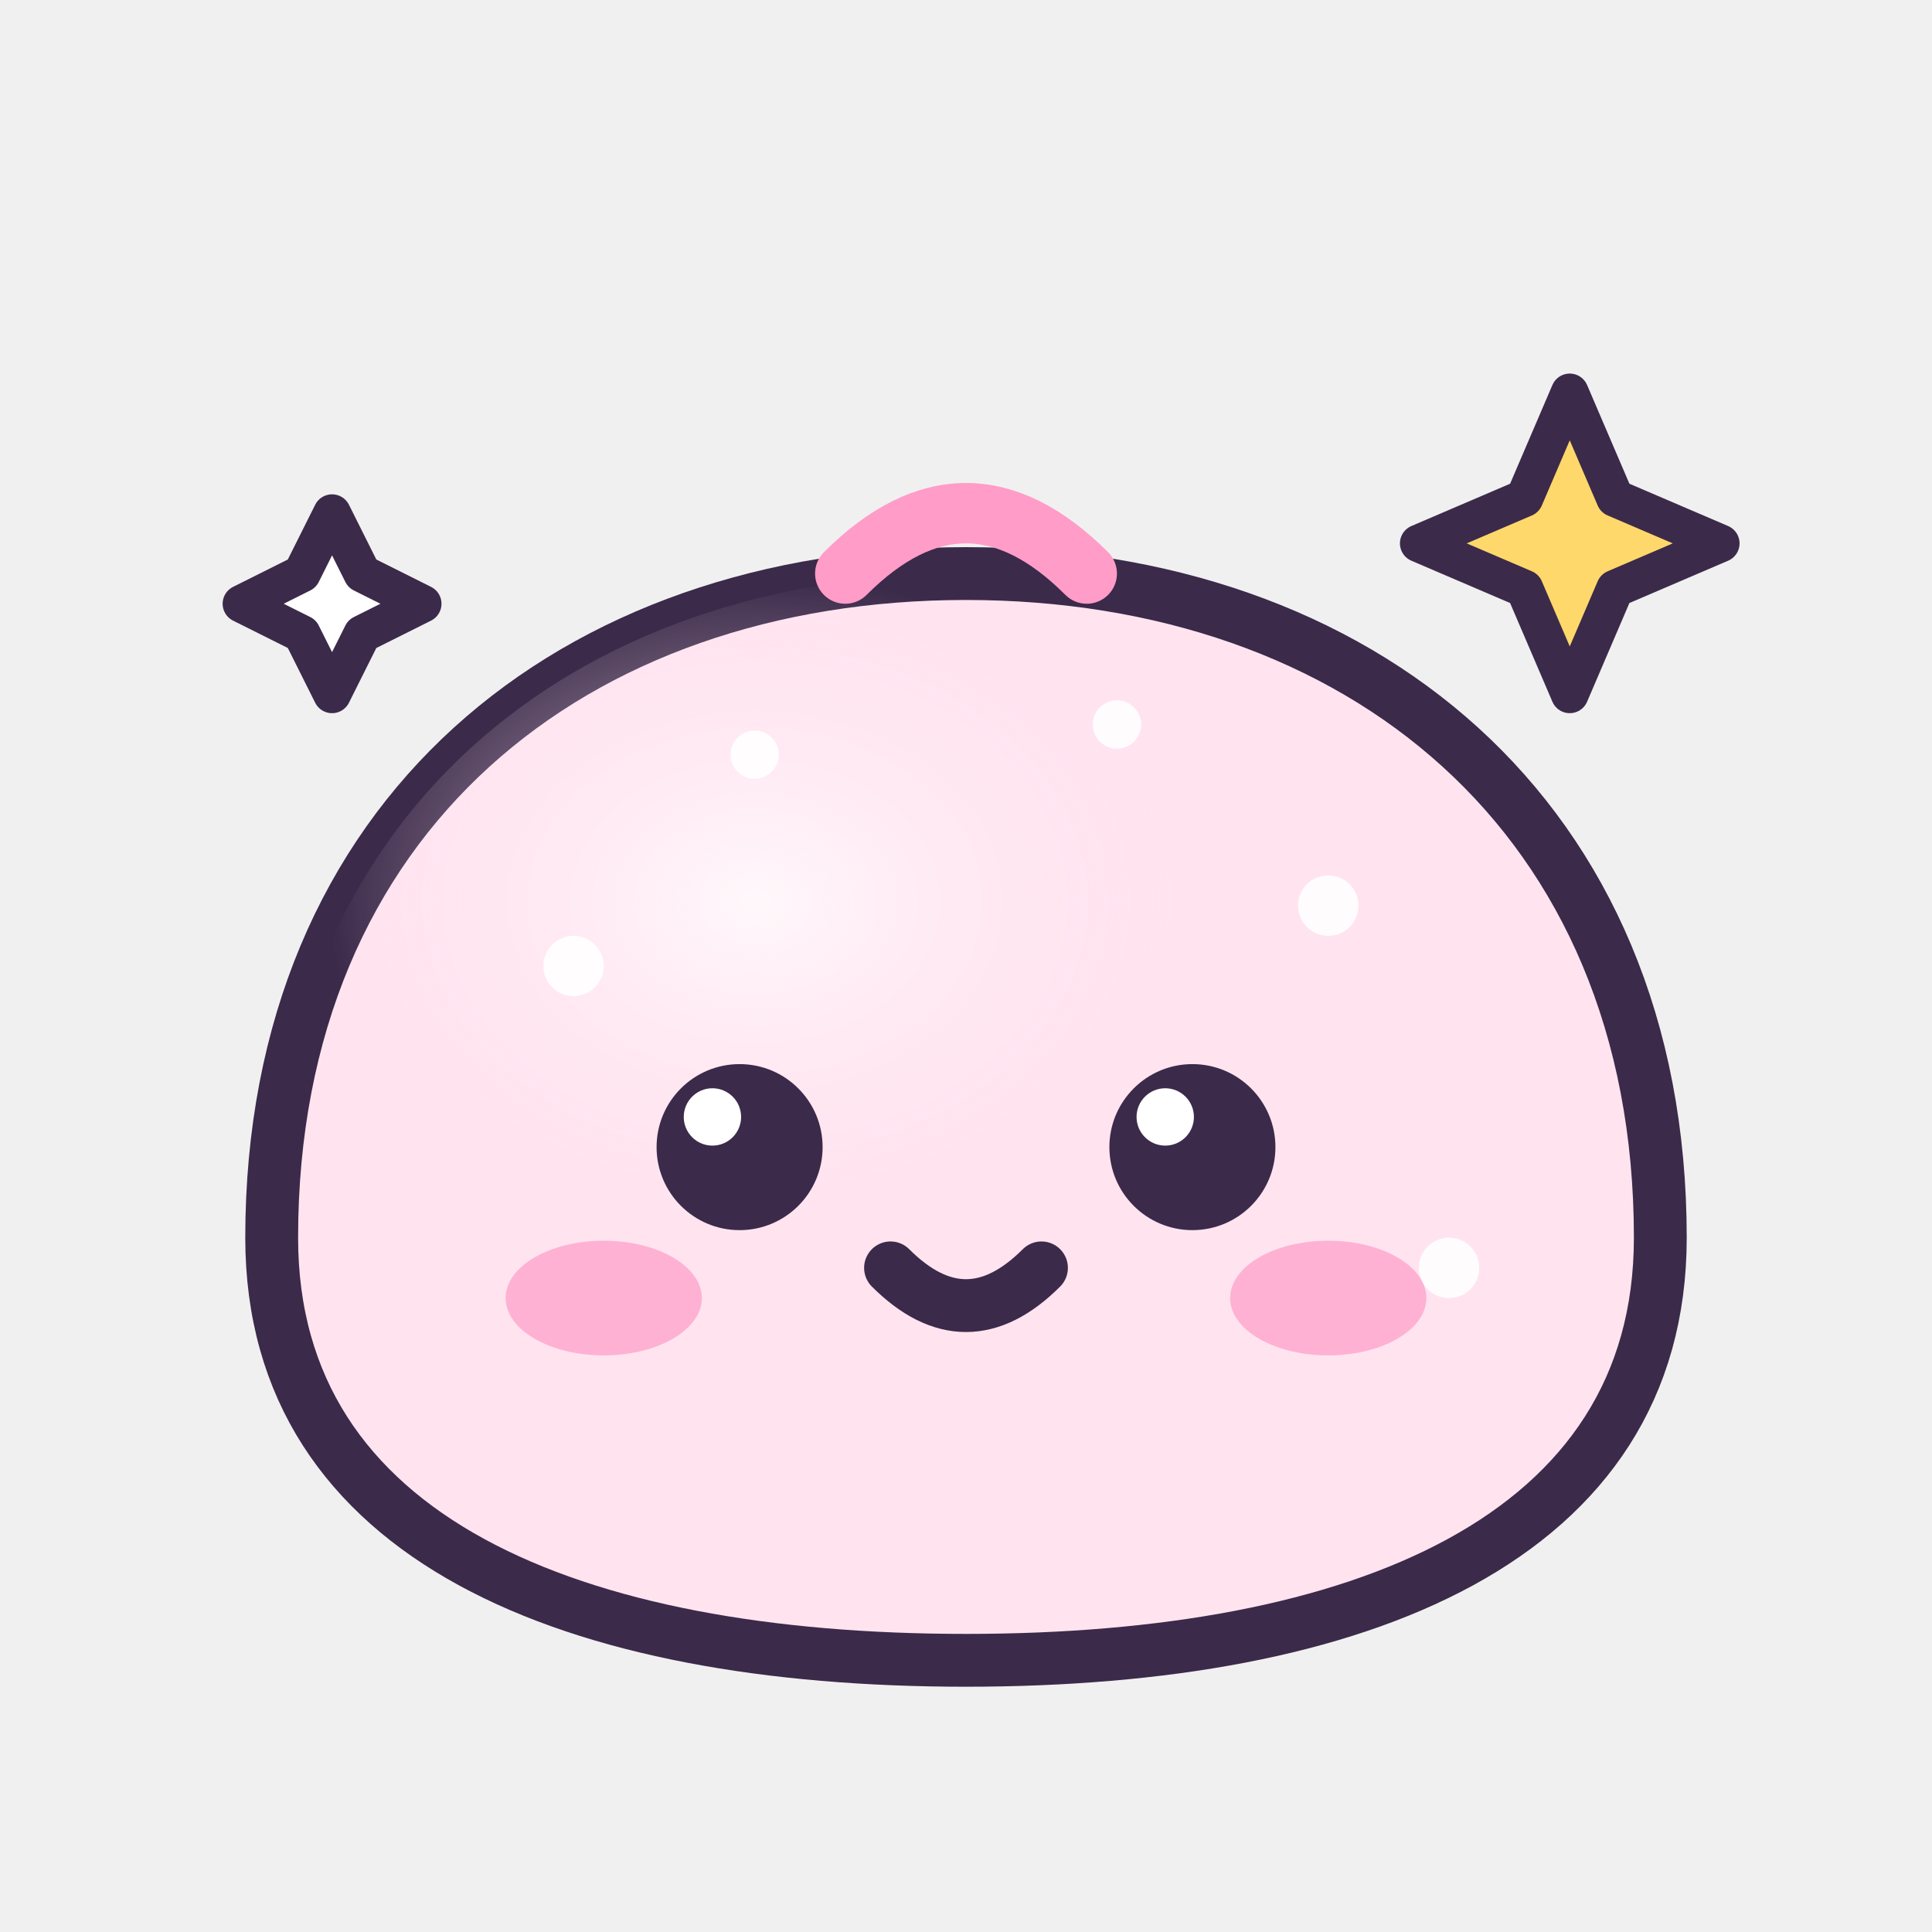
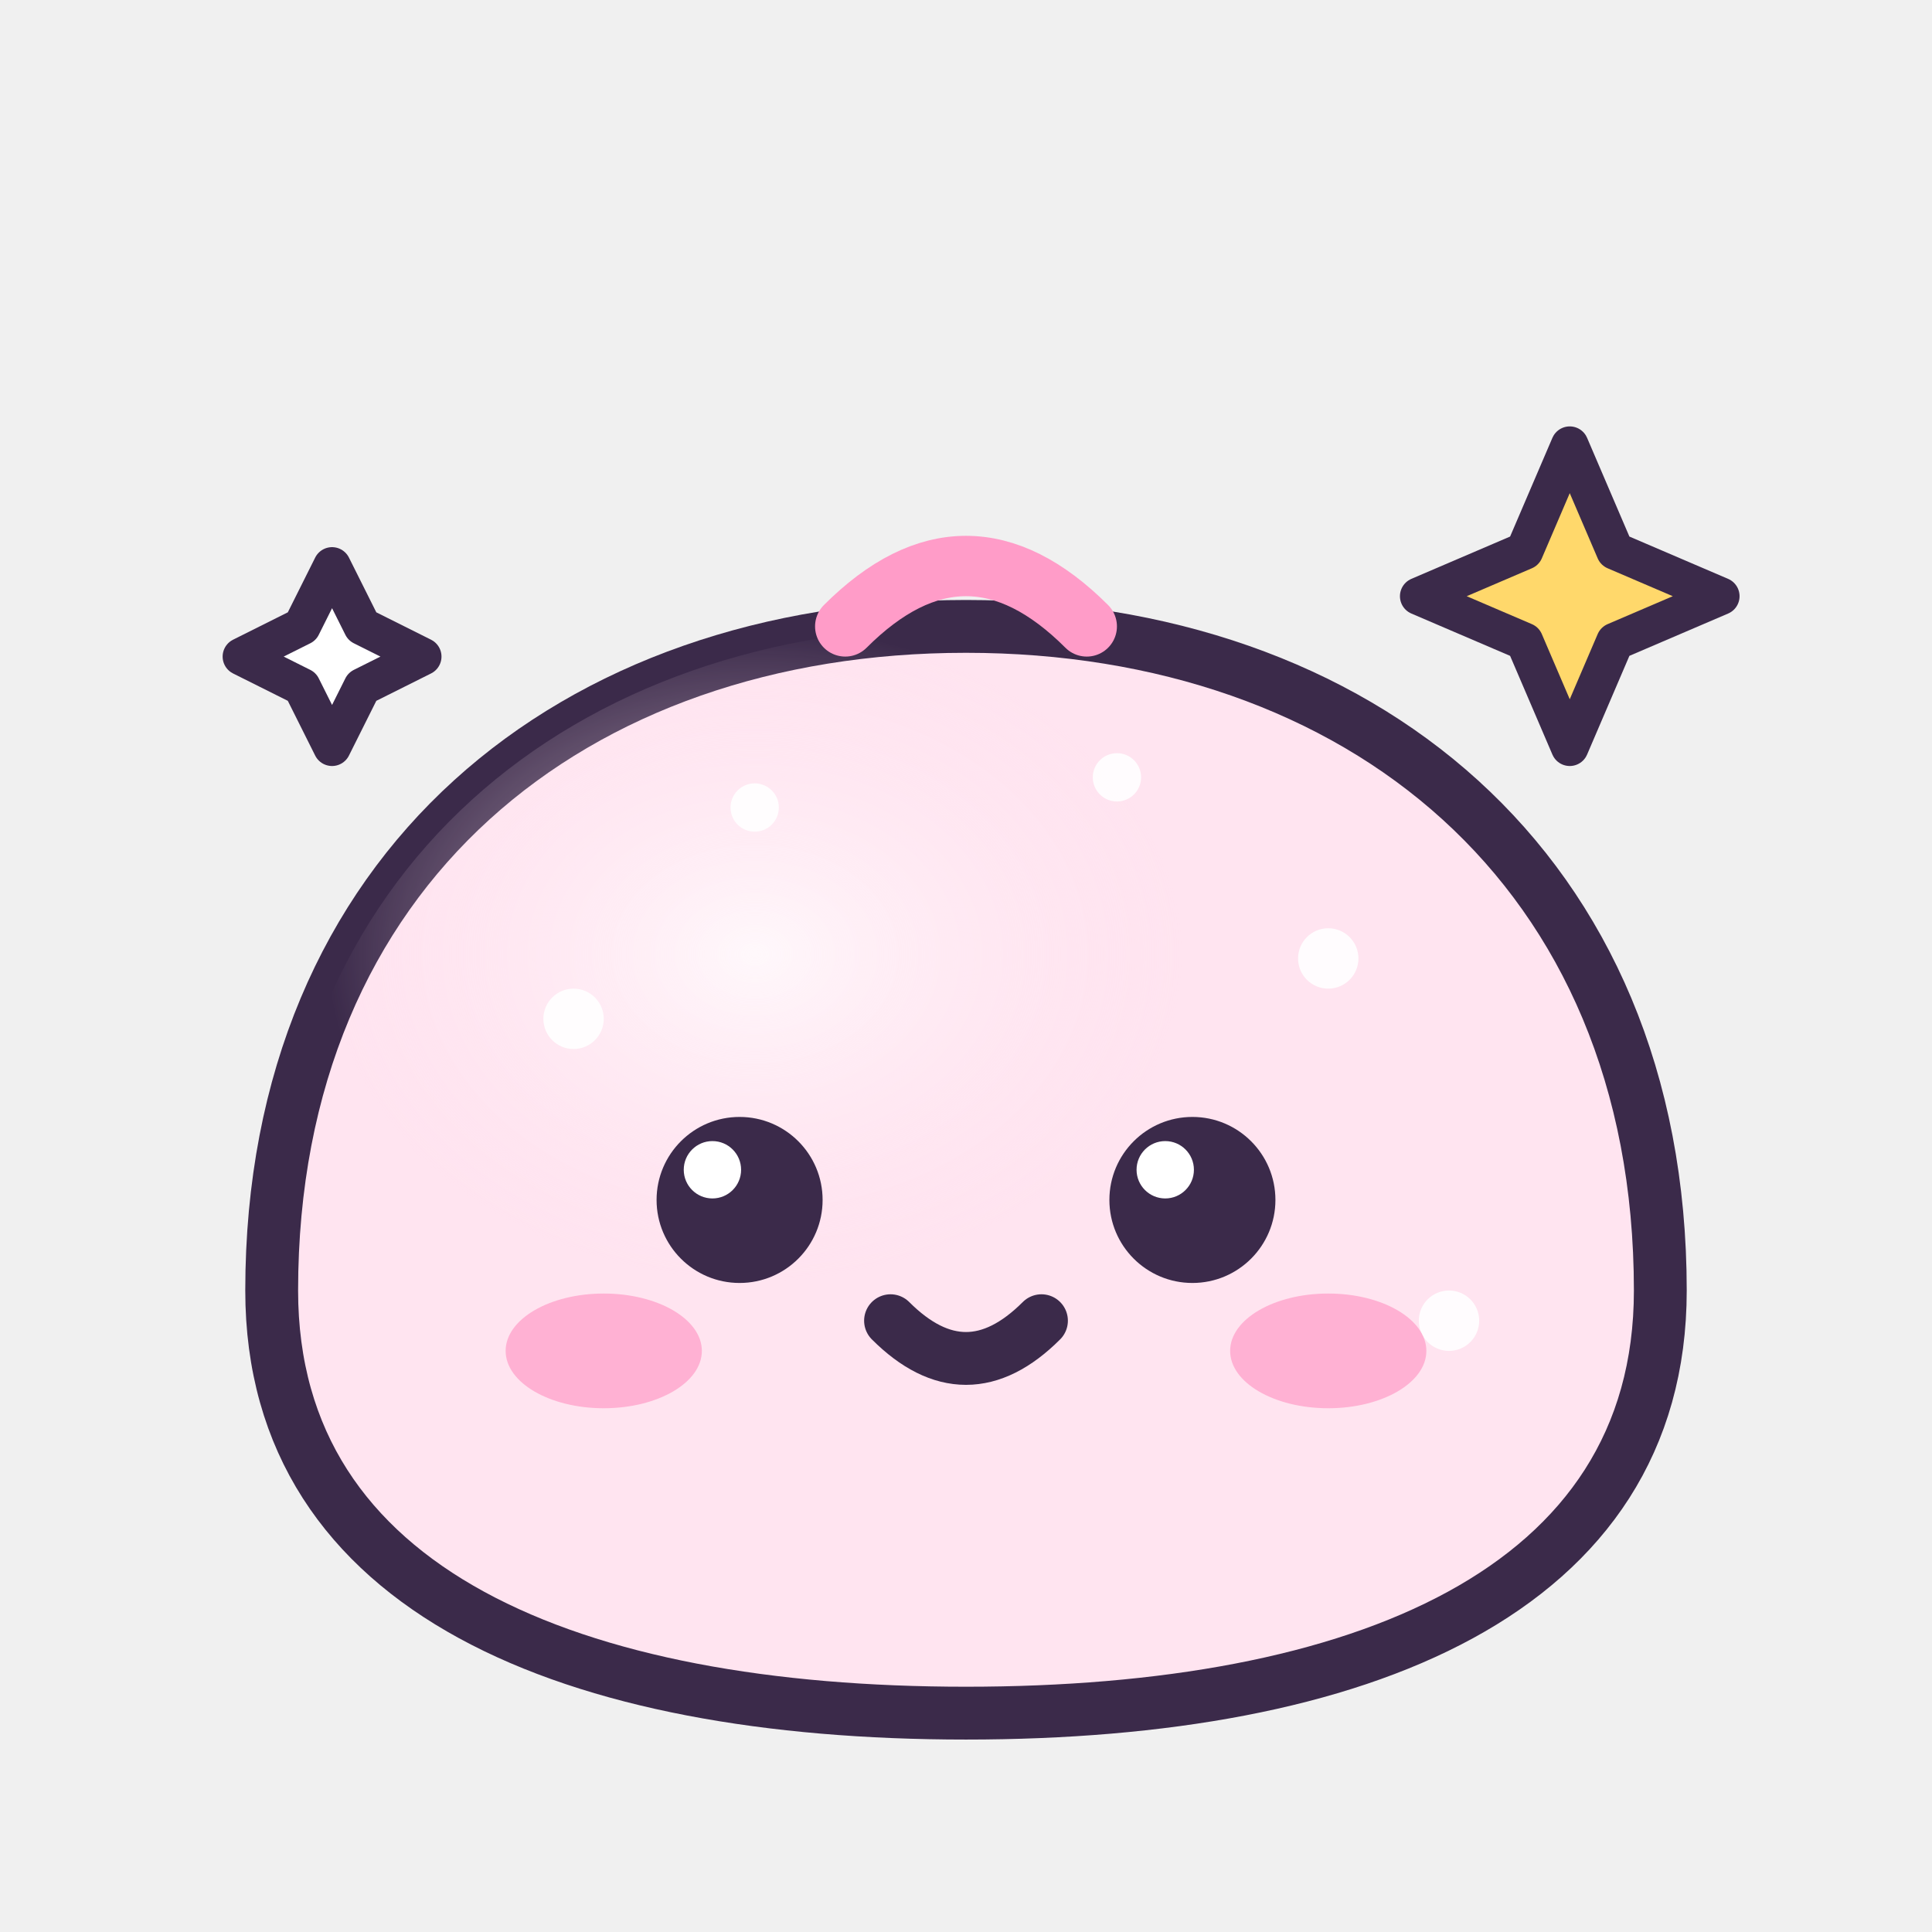
<svg xmlns="http://www.w3.org/2000/svg" viewBox="-4 -4 128 128" role="img" aria-label="mochi-ice">
  <defs>
-     <radialGradient id="gmochiice36" cx=".35" cy=".3" r=".8">
+     <radialGradient id="gmochiice168" cx=".35" cy=".3" r=".8">
      <stop offset="0" stop-color="#fff" stop-opacity=".75" />
      <stop offset=".38" stop-color="#FFE4F0" stop-opacity="0" />
    </radialGradient>
-     <linearGradient id="hmochiice36" x1="0" y1="0" x2="1" y2="1">
+     <linearGradient id="hmochiice168" x1="0" y1="0" x2="1" y2="1">
      <stop offset="0" stop-color="#FF9CC8" />
      <stop offset=".25" stop-color="#FFD86B" />
      <stop offset=".5" stop-color="#7FE0C4" />
      <stop offset=".75" stop-color="#7CC8FF" />
      <stop offset="1" stop-color="#B48CFF" />
    </linearGradient>
-     <linearGradient id="aumochiice36" x1="0" y1="0" x2="0" y2="1">
+     <linearGradient id="aumochiice168" x1="0" y1="0" x2="0" y2="1">
      <stop offset="0" stop-color="#FFE9A0" />
      <stop offset=".55" stop-color="#F5C542" />
      <stop offset="1" stop-color="#D99A1E" />
    </linearGradient>
  </defs>
-   <path d="M14 78 C14 50 34 34 60 34 C86 34 106 50 106 78 C106 98 86 106 60 106 C34 106 14 98 14 78 Z" fill="#FFE4F0" stroke="#3B2A4A" stroke-width="3.5" stroke-linejoin="round" stroke-linecap="round" />
-   <path d="M14 78 C14 50 34 34 60 34 C86 34 106 50 106 78 C106 98 86 106 60 106 C34 106 14 98 14 78 Z" fill="url(#gmochiice36)" />
-   <g fill="#fff" opacity=".9">
-     <circle cx="34" cy="60" r="2" />
-     <circle cx="84" cy="56" r="2" />
-     <circle cx="70" cy="44" r="1.6" />
-     <circle cx="46" cy="46" r="1.6" />
-     <circle cx="92" cy="80" r="2" />
+   <g transform="translate(0 3.5)">
+     <path d="M14 78 C14 50 34 34 60 34 C86 34 106 50 106 78 C106 98 86 106 60 106 C34 106 14 98 14 78 Z" fill="#FFE4F0" stroke="#3B2A4A" stroke-width="3.5" stroke-linejoin="round" stroke-linecap="round" />
+     <path d="M14 78 C14 50 34 34 60 34 C86 34 106 50 106 78 C106 98 86 106 60 106 C34 106 14 98 14 78 Z" fill="url(#gmochiice168)" />
+     <g fill="#fff" opacity=".9">
+       <circle cx="34" cy="60" r="2" />
+       <circle cx="84" cy="56" r="2" />
+       <circle cx="70" cy="44" r="1.6" />
+       <circle cx="46" cy="46" r="1.6" />
+       <circle cx="92" cy="80" r="2" />
+     </g>
+     <path d="M52 34 q8 -8 16 0" fill="none" stroke="#FF9CC8" stroke-width="4" stroke-linecap="round" />
+     <circle cx="45" cy="72" r="5.5" fill="#3B2A4A" />
+     <circle cx="75" cy="72" r="5.5" fill="#3B2A4A" />
+     <circle cx="43.2" cy="70" r="1.9" fill="#fff" />
+     <circle cx="73.2" cy="70" r="1.9" fill="#fff" />
+     <path d="M55 80 q5 5 10 0" fill="none" stroke="#3B2A4A" stroke-width="3.5" stroke-linejoin="round" stroke-linecap="round" />
+     <ellipse cx="36" cy="82" rx="6.5" ry="3.8" fill="#FF7EB6" opacity=".5" />
+     <ellipse cx="84" cy="82" rx="6.5" ry="3.8" fill="#FF7EB6" opacity=".5" />
+     <path d="M100 22 l3 7 7 3 -7 3 -3 7 -3 -7 -7 -3 7 -3z" fill="#FFD86B" stroke="#3B2A4A" stroke-width="2.5" stroke-linejoin="round" stroke-linecap="round" />
+     <path d="M18 30 l2 4 4 2 -4 2 -2 4 -2 -4 -4 -2 4 -2z" fill="#fff" stroke="#3B2A4A" stroke-width="2.5" stroke-linejoin="round" stroke-linecap="round" />
  </g>
-   <path d="M52 34 q8 -8 16 0" fill="none" stroke="#FF9CC8" stroke-width="4" stroke-linecap="round" />
-   <circle cx="45" cy="72" r="5.5" fill="#3B2A4A" />
-   <circle cx="75" cy="72" r="5.5" fill="#3B2A4A" />
-   <circle cx="43.2" cy="70" r="1.9" fill="#fff" />
-   <circle cx="73.2" cy="70" r="1.9" fill="#fff" />
-   <path d="M55 80 q5 5 10 0" fill="none" stroke="#3B2A4A" stroke-width="3.5" stroke-linejoin="round" stroke-linecap="round" />
-   <ellipse cx="36" cy="82" rx="6.5" ry="3.8" fill="#FF7EB6" opacity=".5" />
-   <ellipse cx="84" cy="82" rx="6.5" ry="3.8" fill="#FF7EB6" opacity=".5" />
-   <path d="M100 22 l3 7 7 3 -7 3 -3 7 -3 -7 -7 -3 7 -3z" fill="#FFD86B" stroke="#3B2A4A" stroke-width="2.5" stroke-linejoin="round" stroke-linecap="round" />
-   <path d="M18 30 l2 4 4 2 -4 2 -2 4 -2 -4 -4 -2 4 -2z" fill="#fff" stroke="#3B2A4A" stroke-width="2.5" stroke-linejoin="round" stroke-linecap="round" />
</svg>
